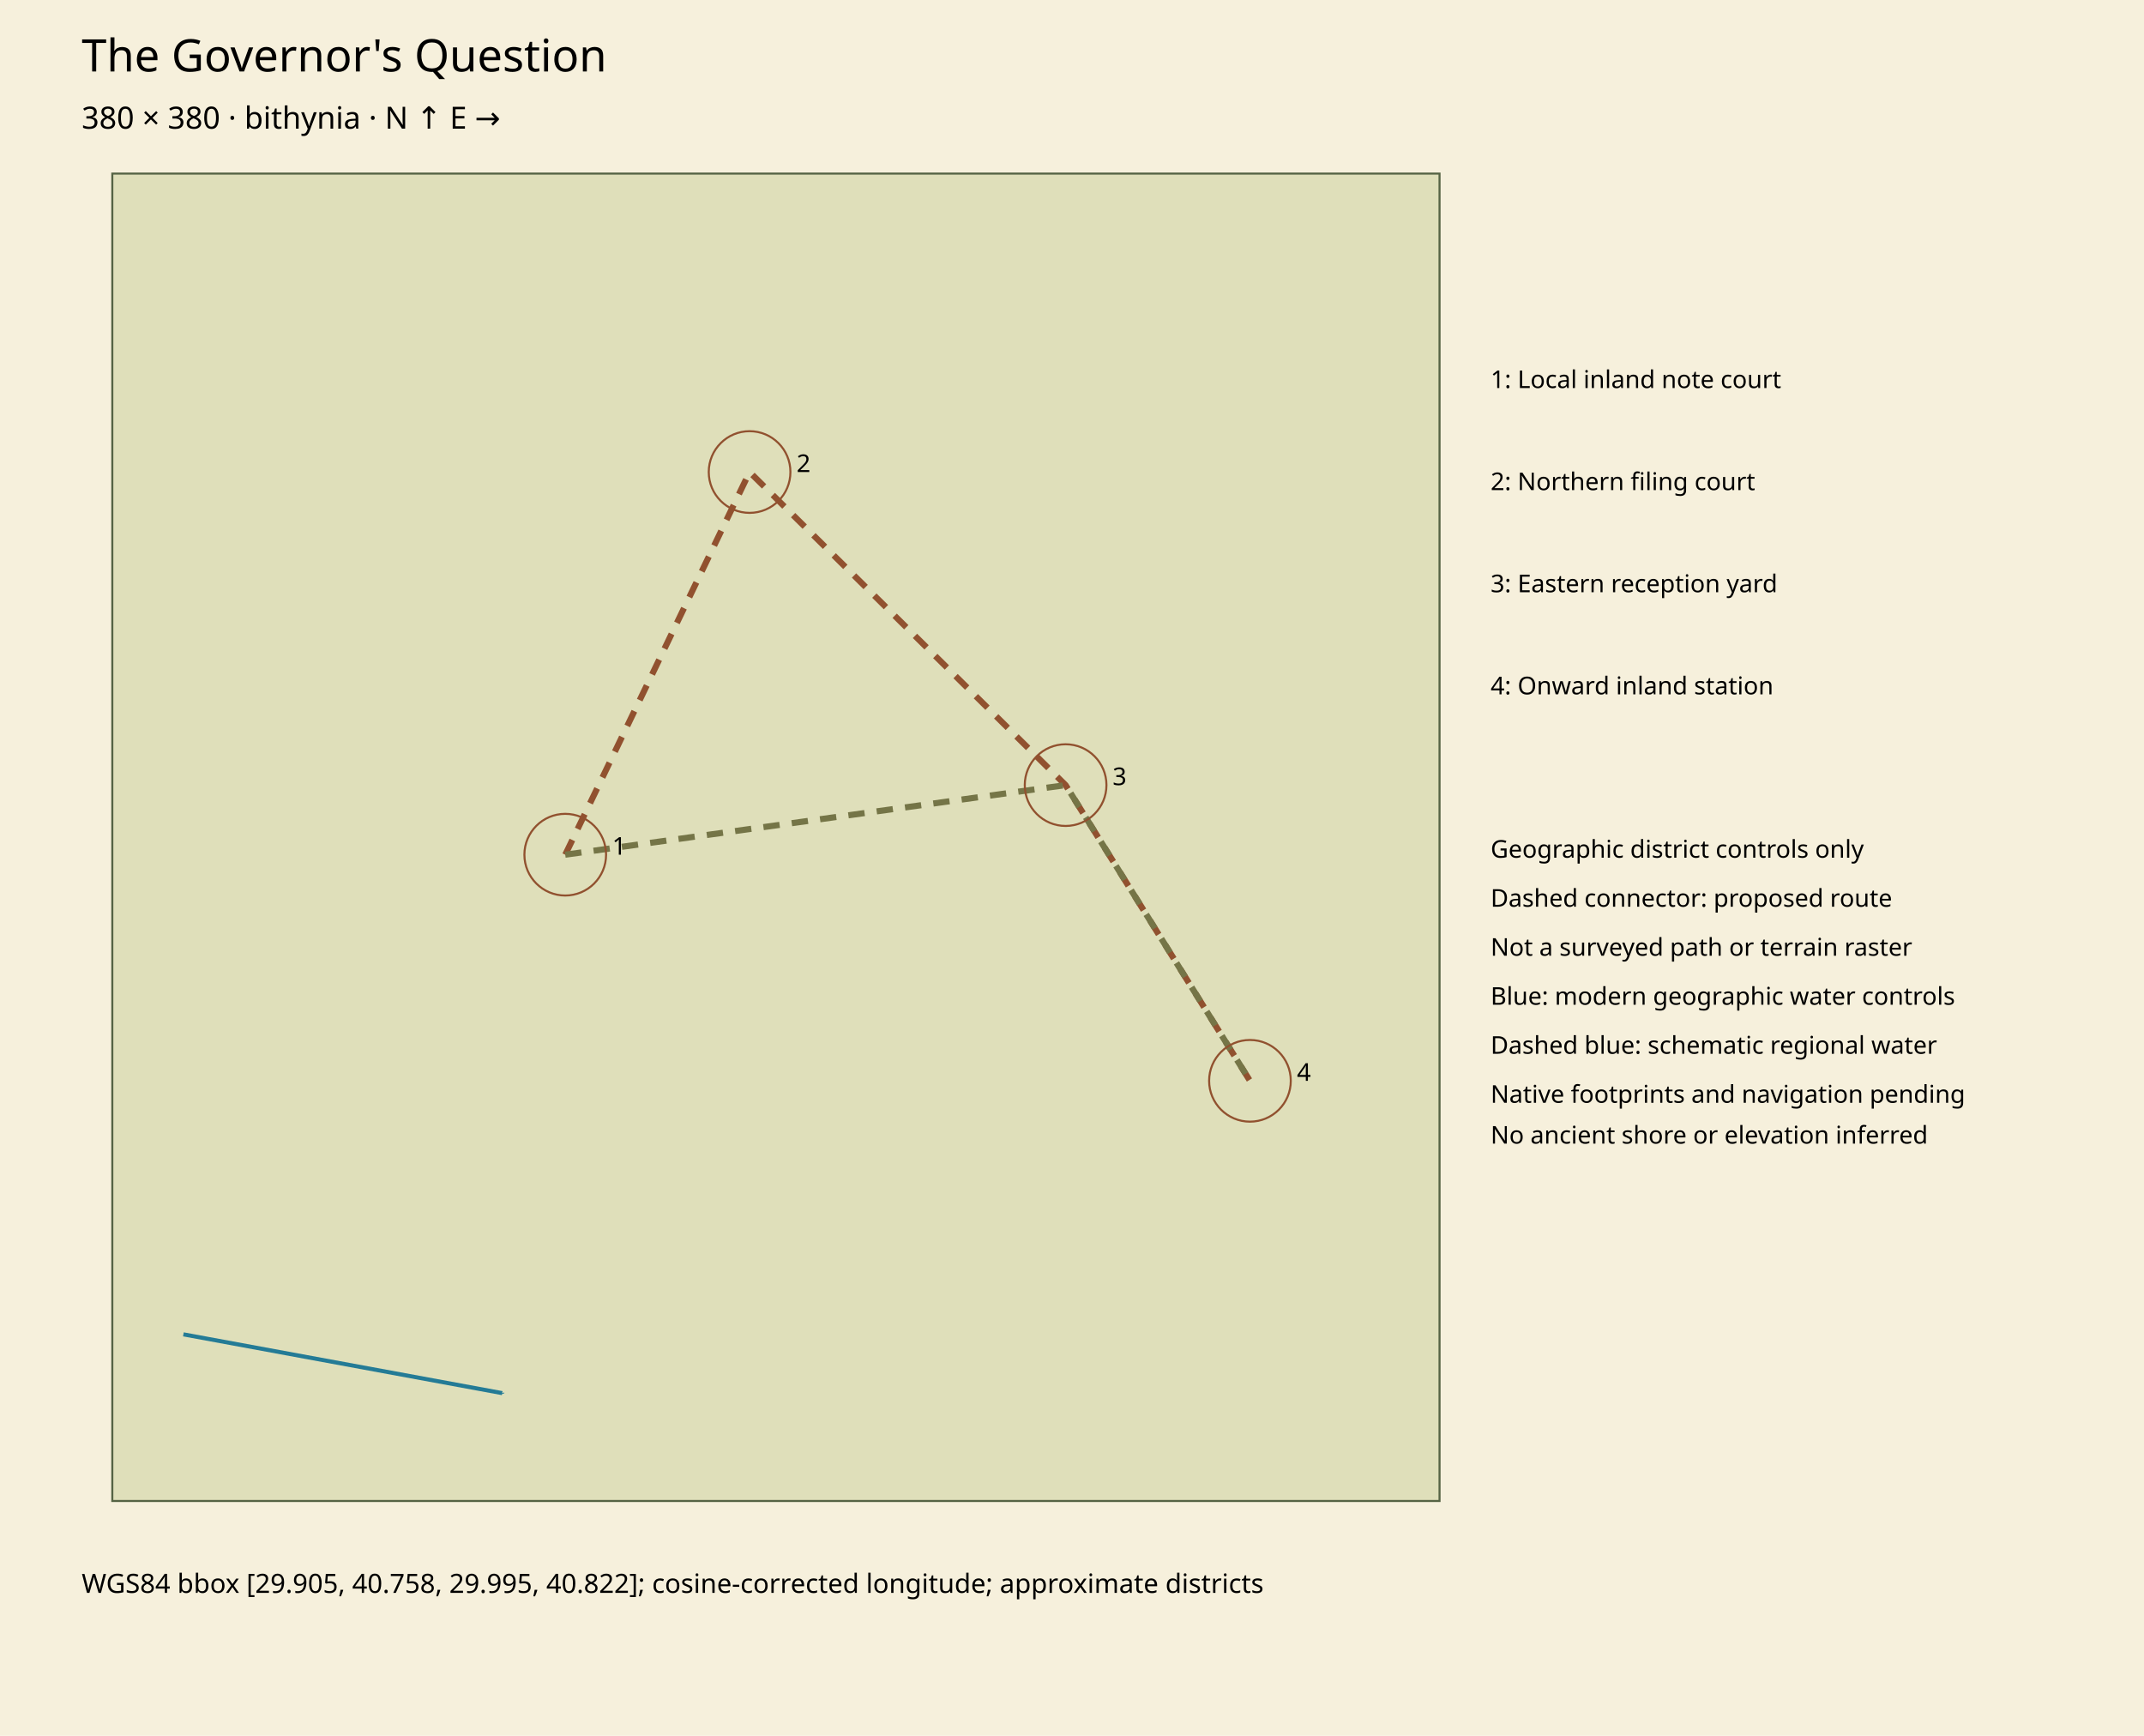
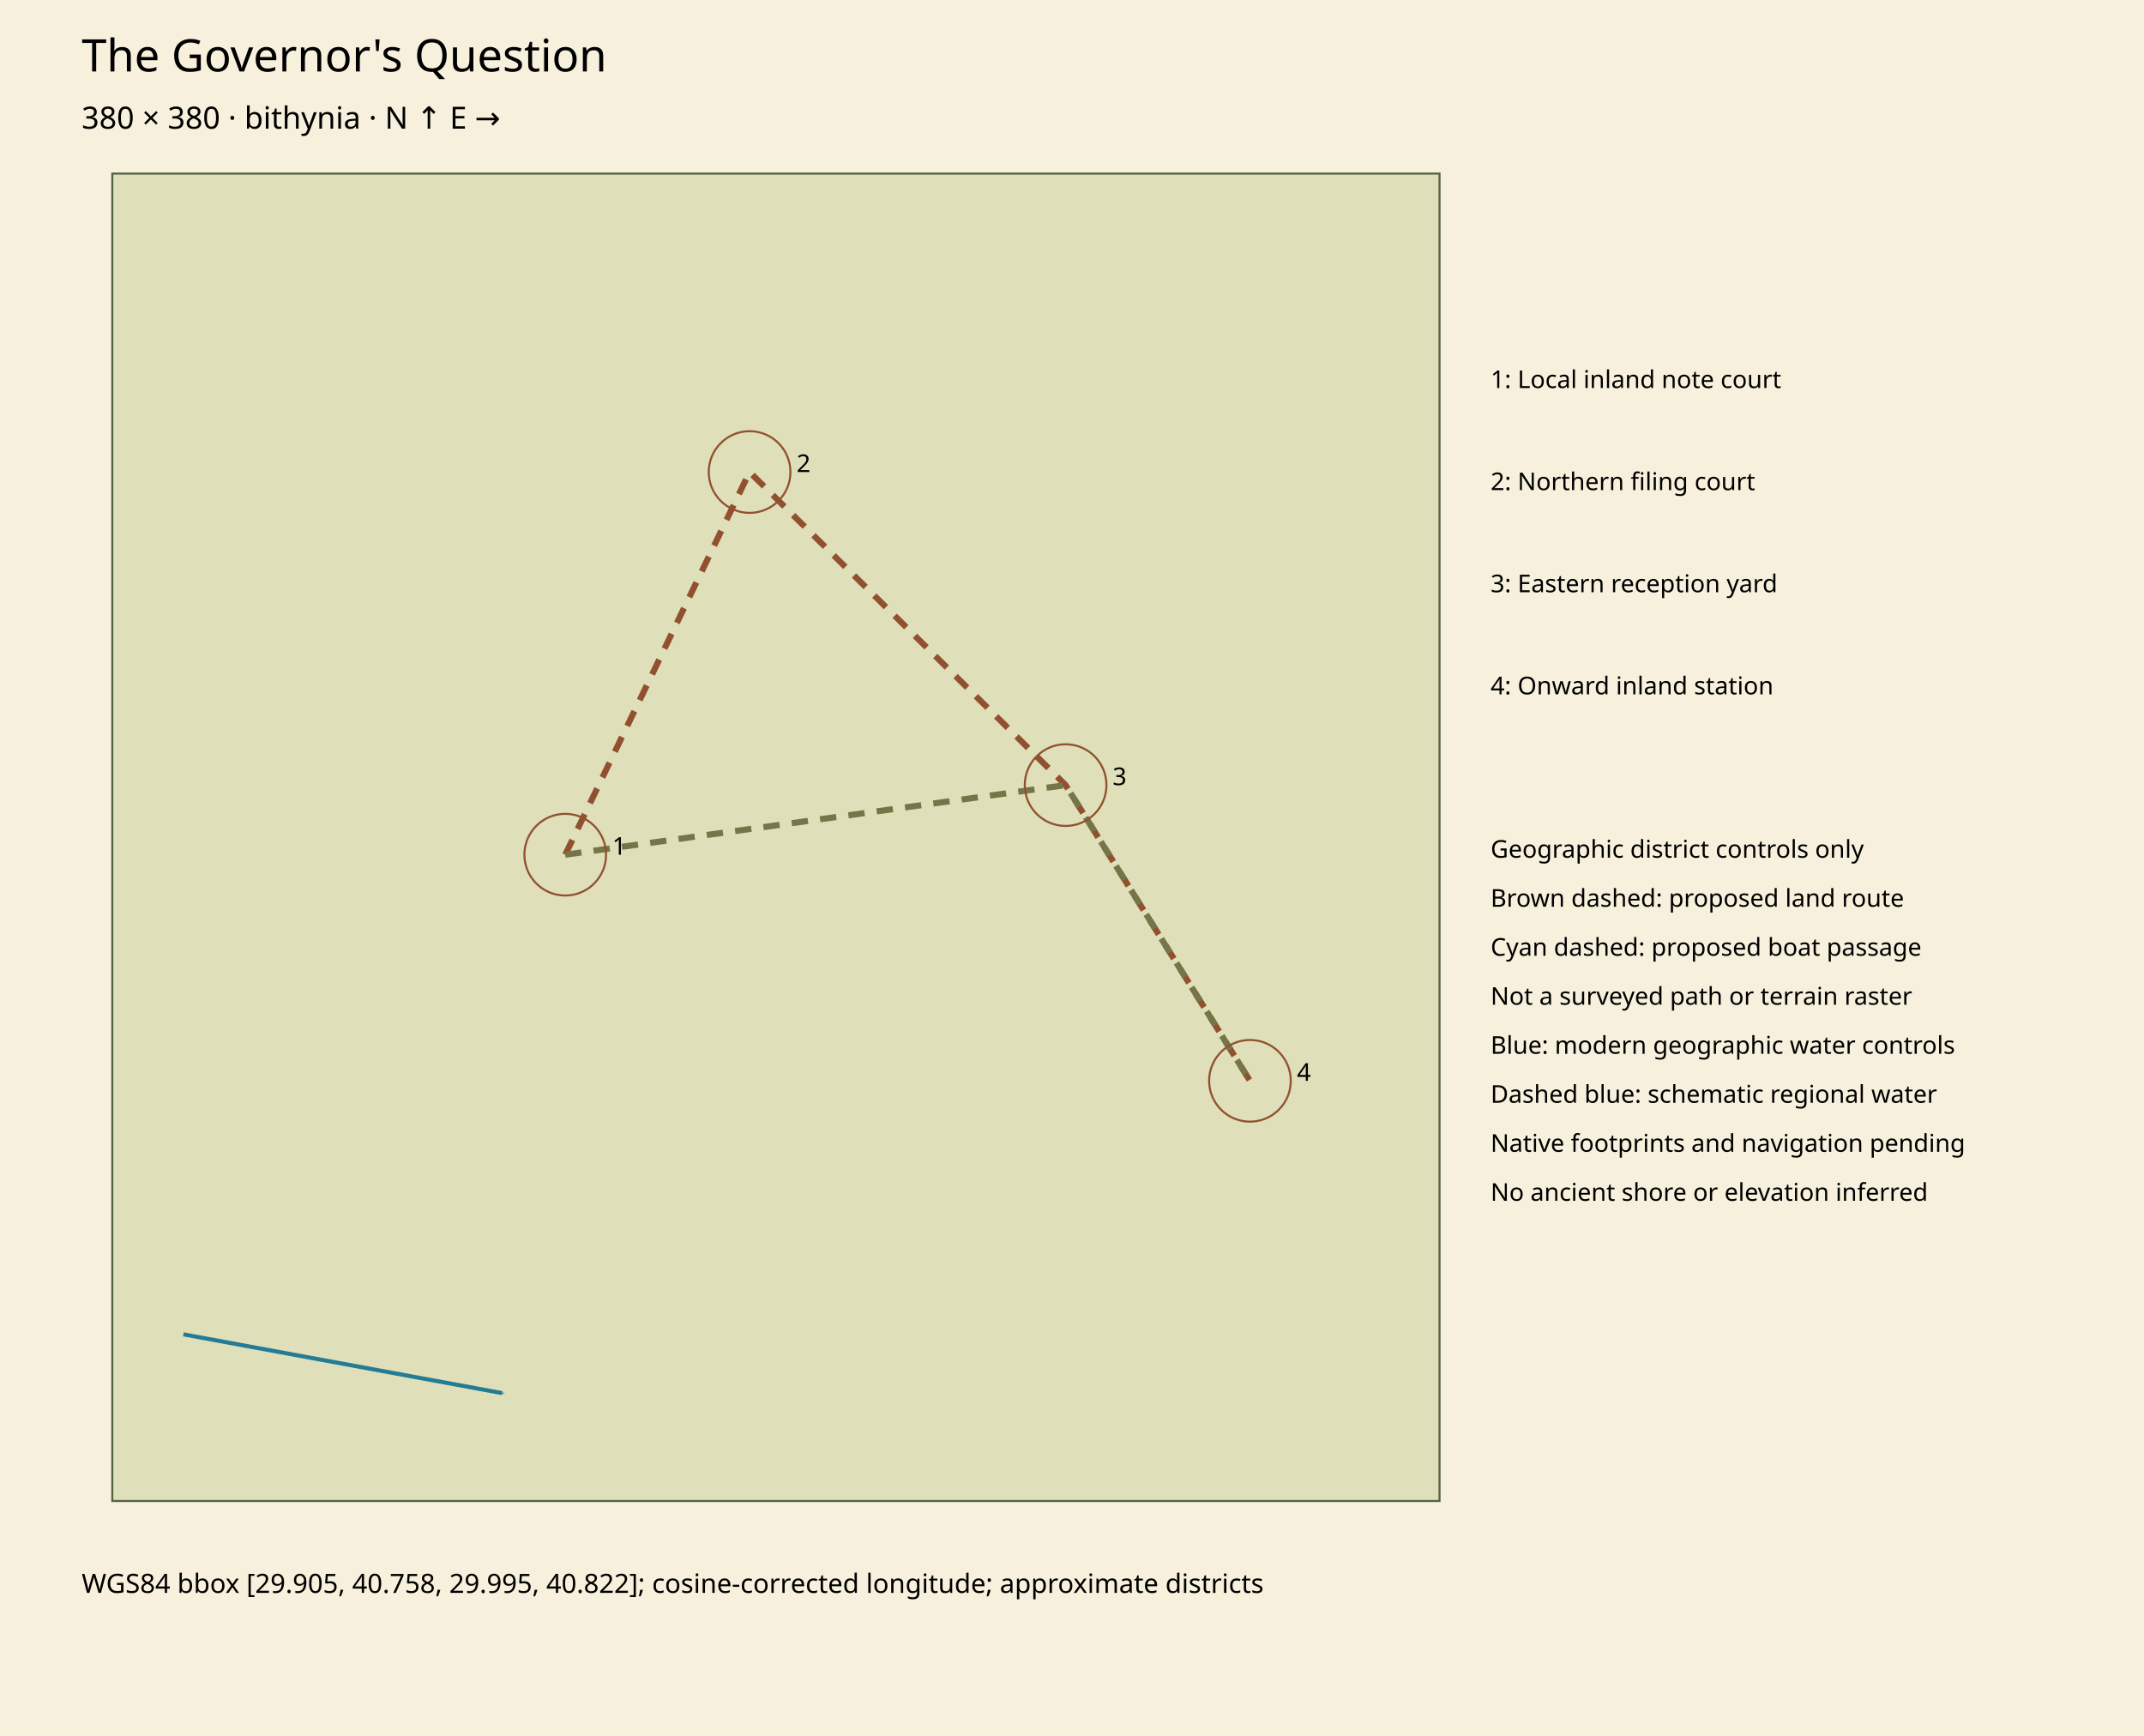
<svg xmlns="http://www.w3.org/2000/svg" viewBox="0 0 1050 850" role="img" aria-label="The Governor's Question geographic districts">
  <rect width="1050" height="850" fill="#f6f0dc" />
  <rect x="55" y="85" width="650" height="650" fill="#dfdfba" stroke="#556344" />
  <text x="40" y="35" font-family="sans-serif" font-size="22">The Governor's Question</text>
  <text x="40" y="63" font-family="sans-serif" font-size="15">380 × 380 · bithynia · N ↑ E →</text>
  <polyline points="89.82,653.40 245.94,682.18" fill="none" stroke="#247b96" stroke-width="2" />
  <polyline points="245.94,682.18 246.06,682.55" fill="none" stroke="#247b96" stroke-width="2" />
  <polyline data-corridor="main" points="276.82,418.52 367.10,231.14 521.87,384.45 612.15,529.25" fill="none" stroke="#91512f" stroke-width="3" stroke-dasharray="8 6" />
  <polyline data-corridor="relief" points="276.82,418.52 521.87,384.45 612.15,529.25" fill="none" stroke="#757547" stroke-width="3" stroke-dasharray="8 6" />
  <circle cx="276.82" cy="418.52" r="20" fill="none" stroke="#91512f" />
  <text x="299.82" y="418.52" font-family="sans-serif">1</text>
  <text x="730" y="190" font-family="sans-serif" font-size="12">1: Local inland note court</text>
  <circle cx="367.10" cy="231.14" r="20" fill="none" stroke="#91512f" />
  <text x="390.10" y="231.14" font-family="sans-serif">2</text>
  <text x="730" y="240" font-family="sans-serif" font-size="12">2: Northern filing court</text>
  <circle cx="521.87" cy="384.45" r="20" fill="none" stroke="#91512f" />
  <text x="544.87" y="384.45" font-family="sans-serif">3</text>
  <text x="730" y="290" font-family="sans-serif" font-size="12">3: Eastern reception yard</text>
  <circle cx="612.15" cy="529.25" r="20" fill="none" stroke="#91512f" />
  <text x="635.15" y="529.25" font-family="sans-serif">4</text>
  <text x="730" y="340" font-family="sans-serif" font-size="12">4: Onward inland station</text>
  <text x="730" y="420" font-family="sans-serif" font-size="12">Geographic district controls only</text>
-   <text x="730" y="444" font-family="sans-serif" font-size="12">Dashed connector: proposed route</text>
-   <text x="730" y="468" font-family="sans-serif" font-size="12">Not a surveyed path or terrain raster</text>
-   <text x="730" y="492" font-family="sans-serif" font-size="12">Blue: modern geographic water controls</text>
-   <text x="730" y="516" font-family="sans-serif" font-size="12">Dashed blue: schematic regional water</text>
-   <text x="730" y="540" font-family="sans-serif" font-size="12">Native footprints and navigation pending</text>
-   <text x="730" y="560" font-family="sans-serif" font-size="12">No ancient shore or elevation inferred</text>
+   <text x="730" y="444" font-family="sans-serif" font-size="12">Brown dashed: proposed land route</text>
+   <text x="730" y="468" font-family="sans-serif" font-size="12">Cyan dashed: proposed boat passage</text>
+   <text x="730" y="492" font-family="sans-serif" font-size="12">Not a surveyed path or terrain raster</text>
+   <text x="730" y="516" font-family="sans-serif" font-size="12">Blue: modern geographic water controls</text>
+   <text x="730" y="540" font-family="sans-serif" font-size="12">Dashed blue: schematic regional water</text>
+   <text x="730" y="564" font-family="sans-serif" font-size="12">Native footprints and navigation pending</text>
+   <text x="730" y="588" font-family="sans-serif" font-size="12">No ancient shore or elevation inferred</text>
  <text x="40" y="780" font-family="sans-serif" font-size="13">WGS84 bbox [29.905, 40.758, 29.995, 40.822]; cosine-corrected longitude; approximate districts</text>
</svg>
